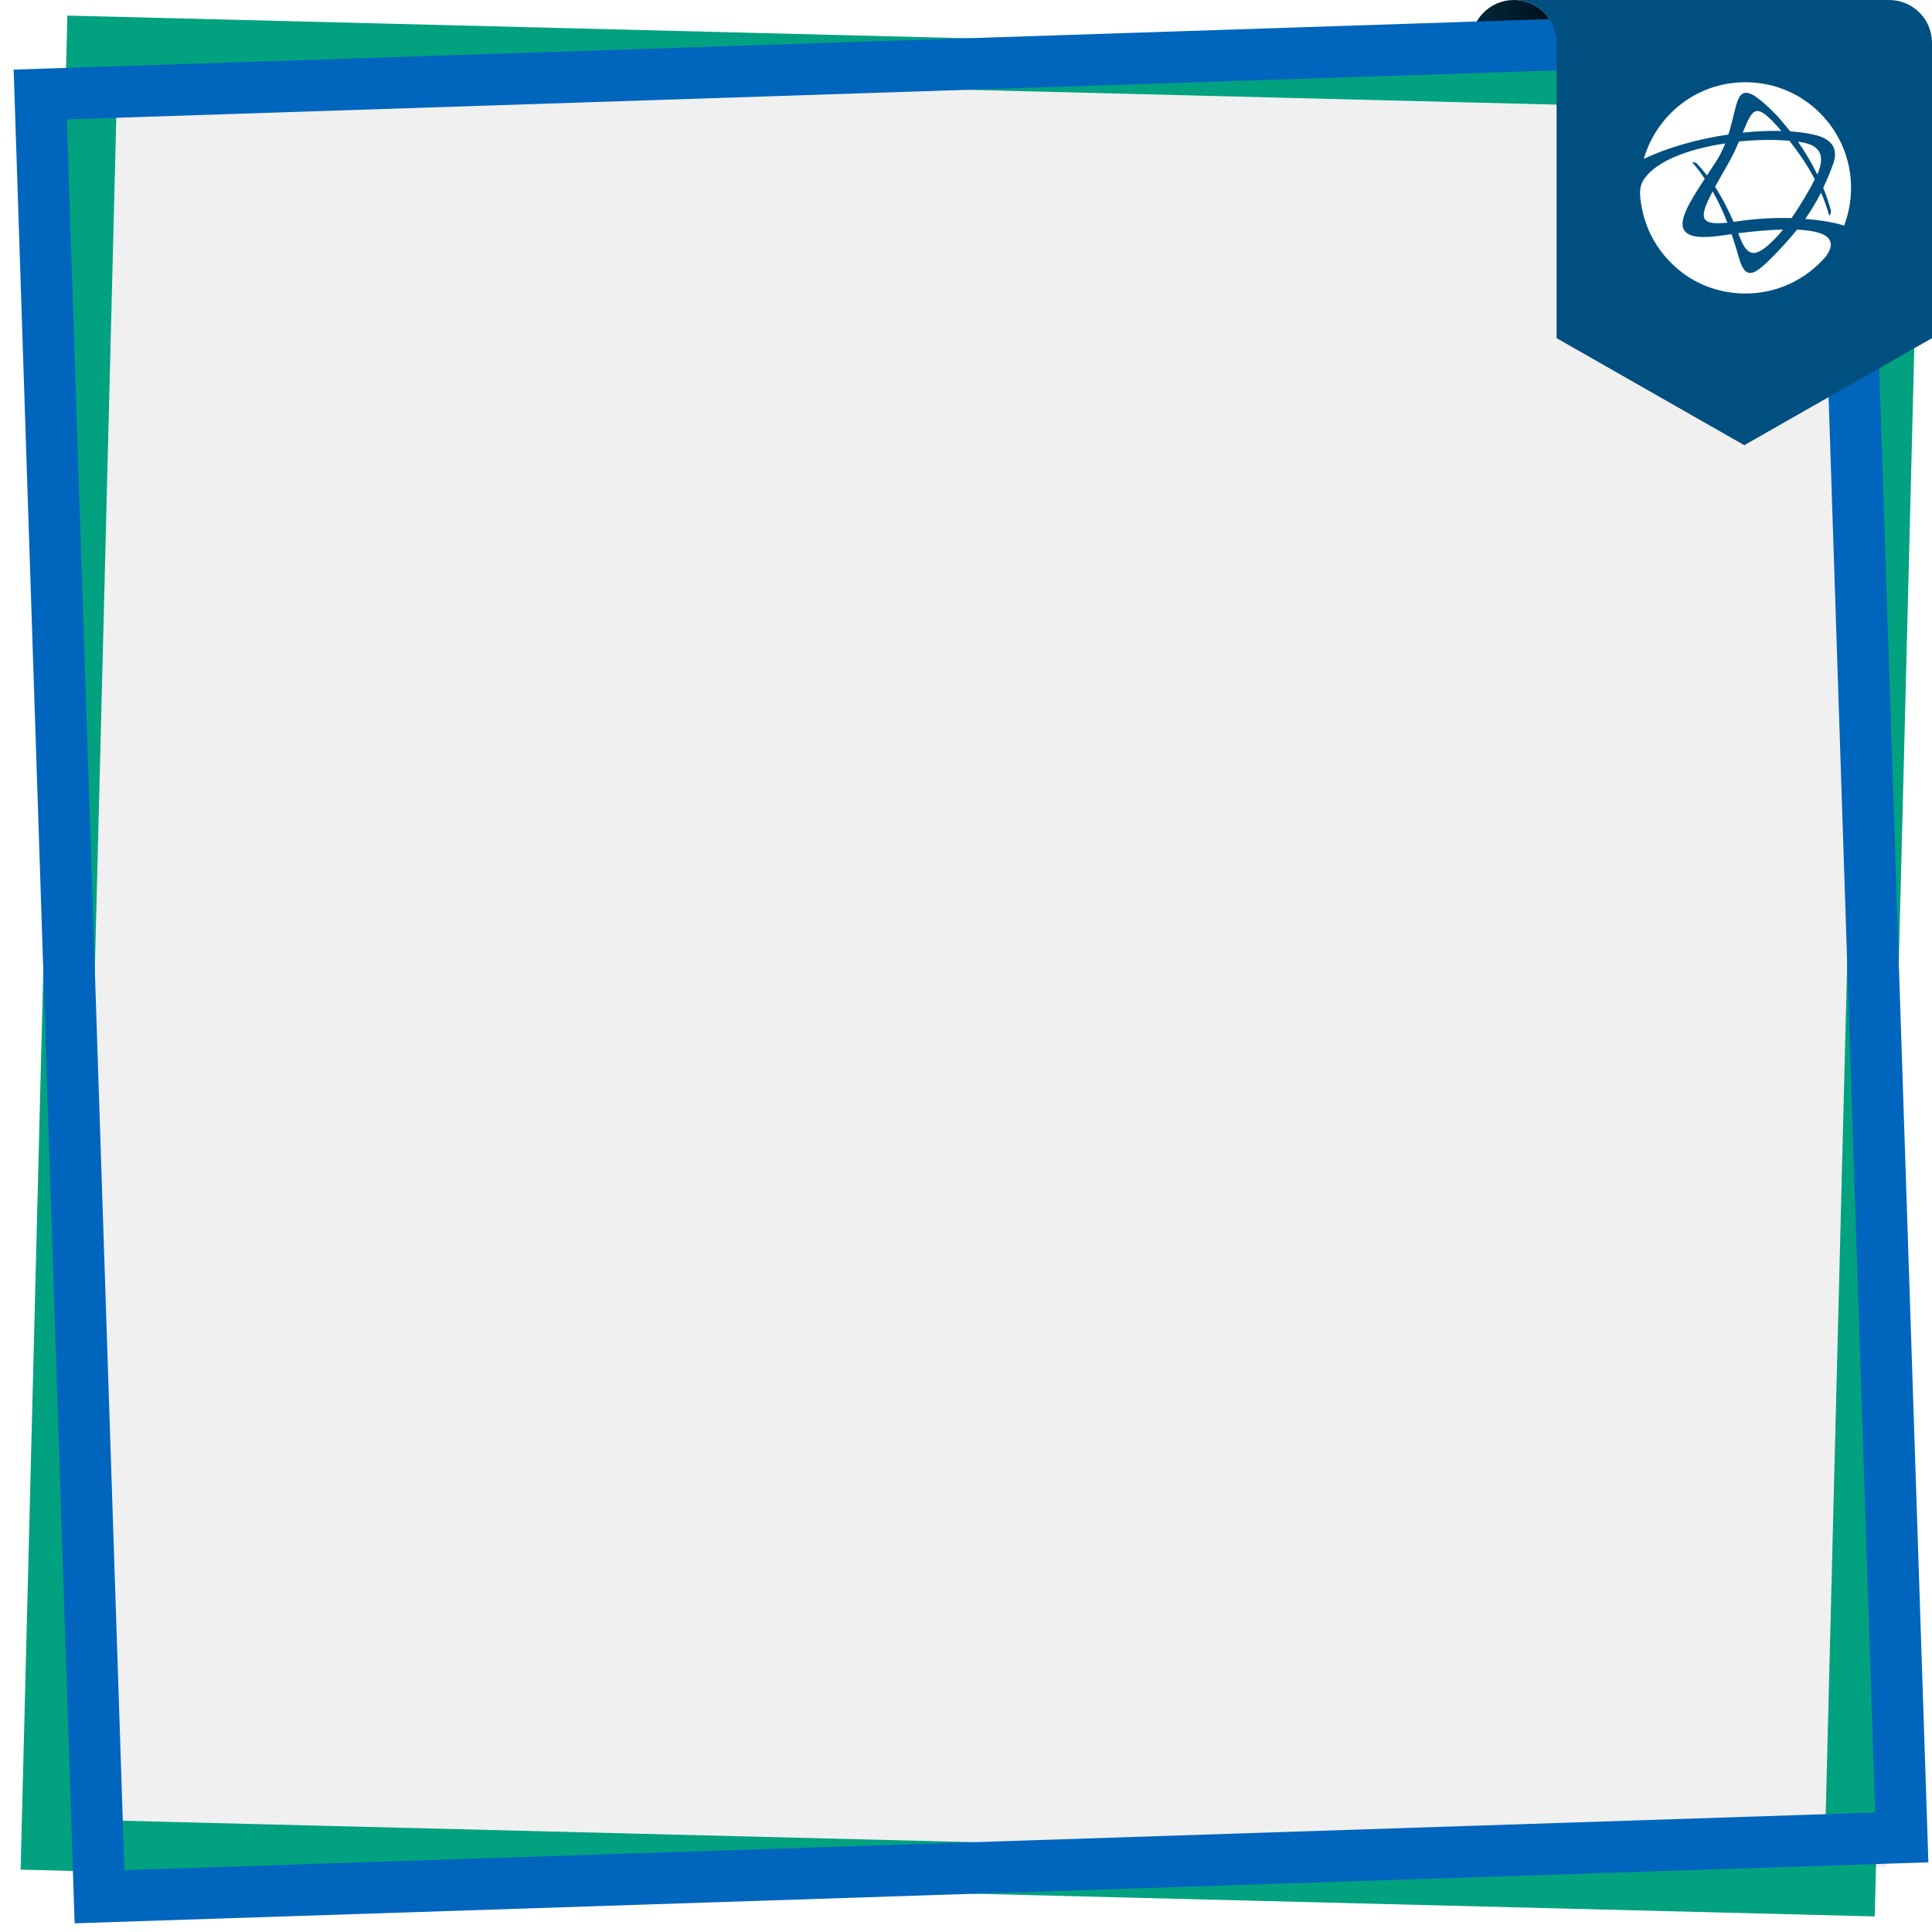
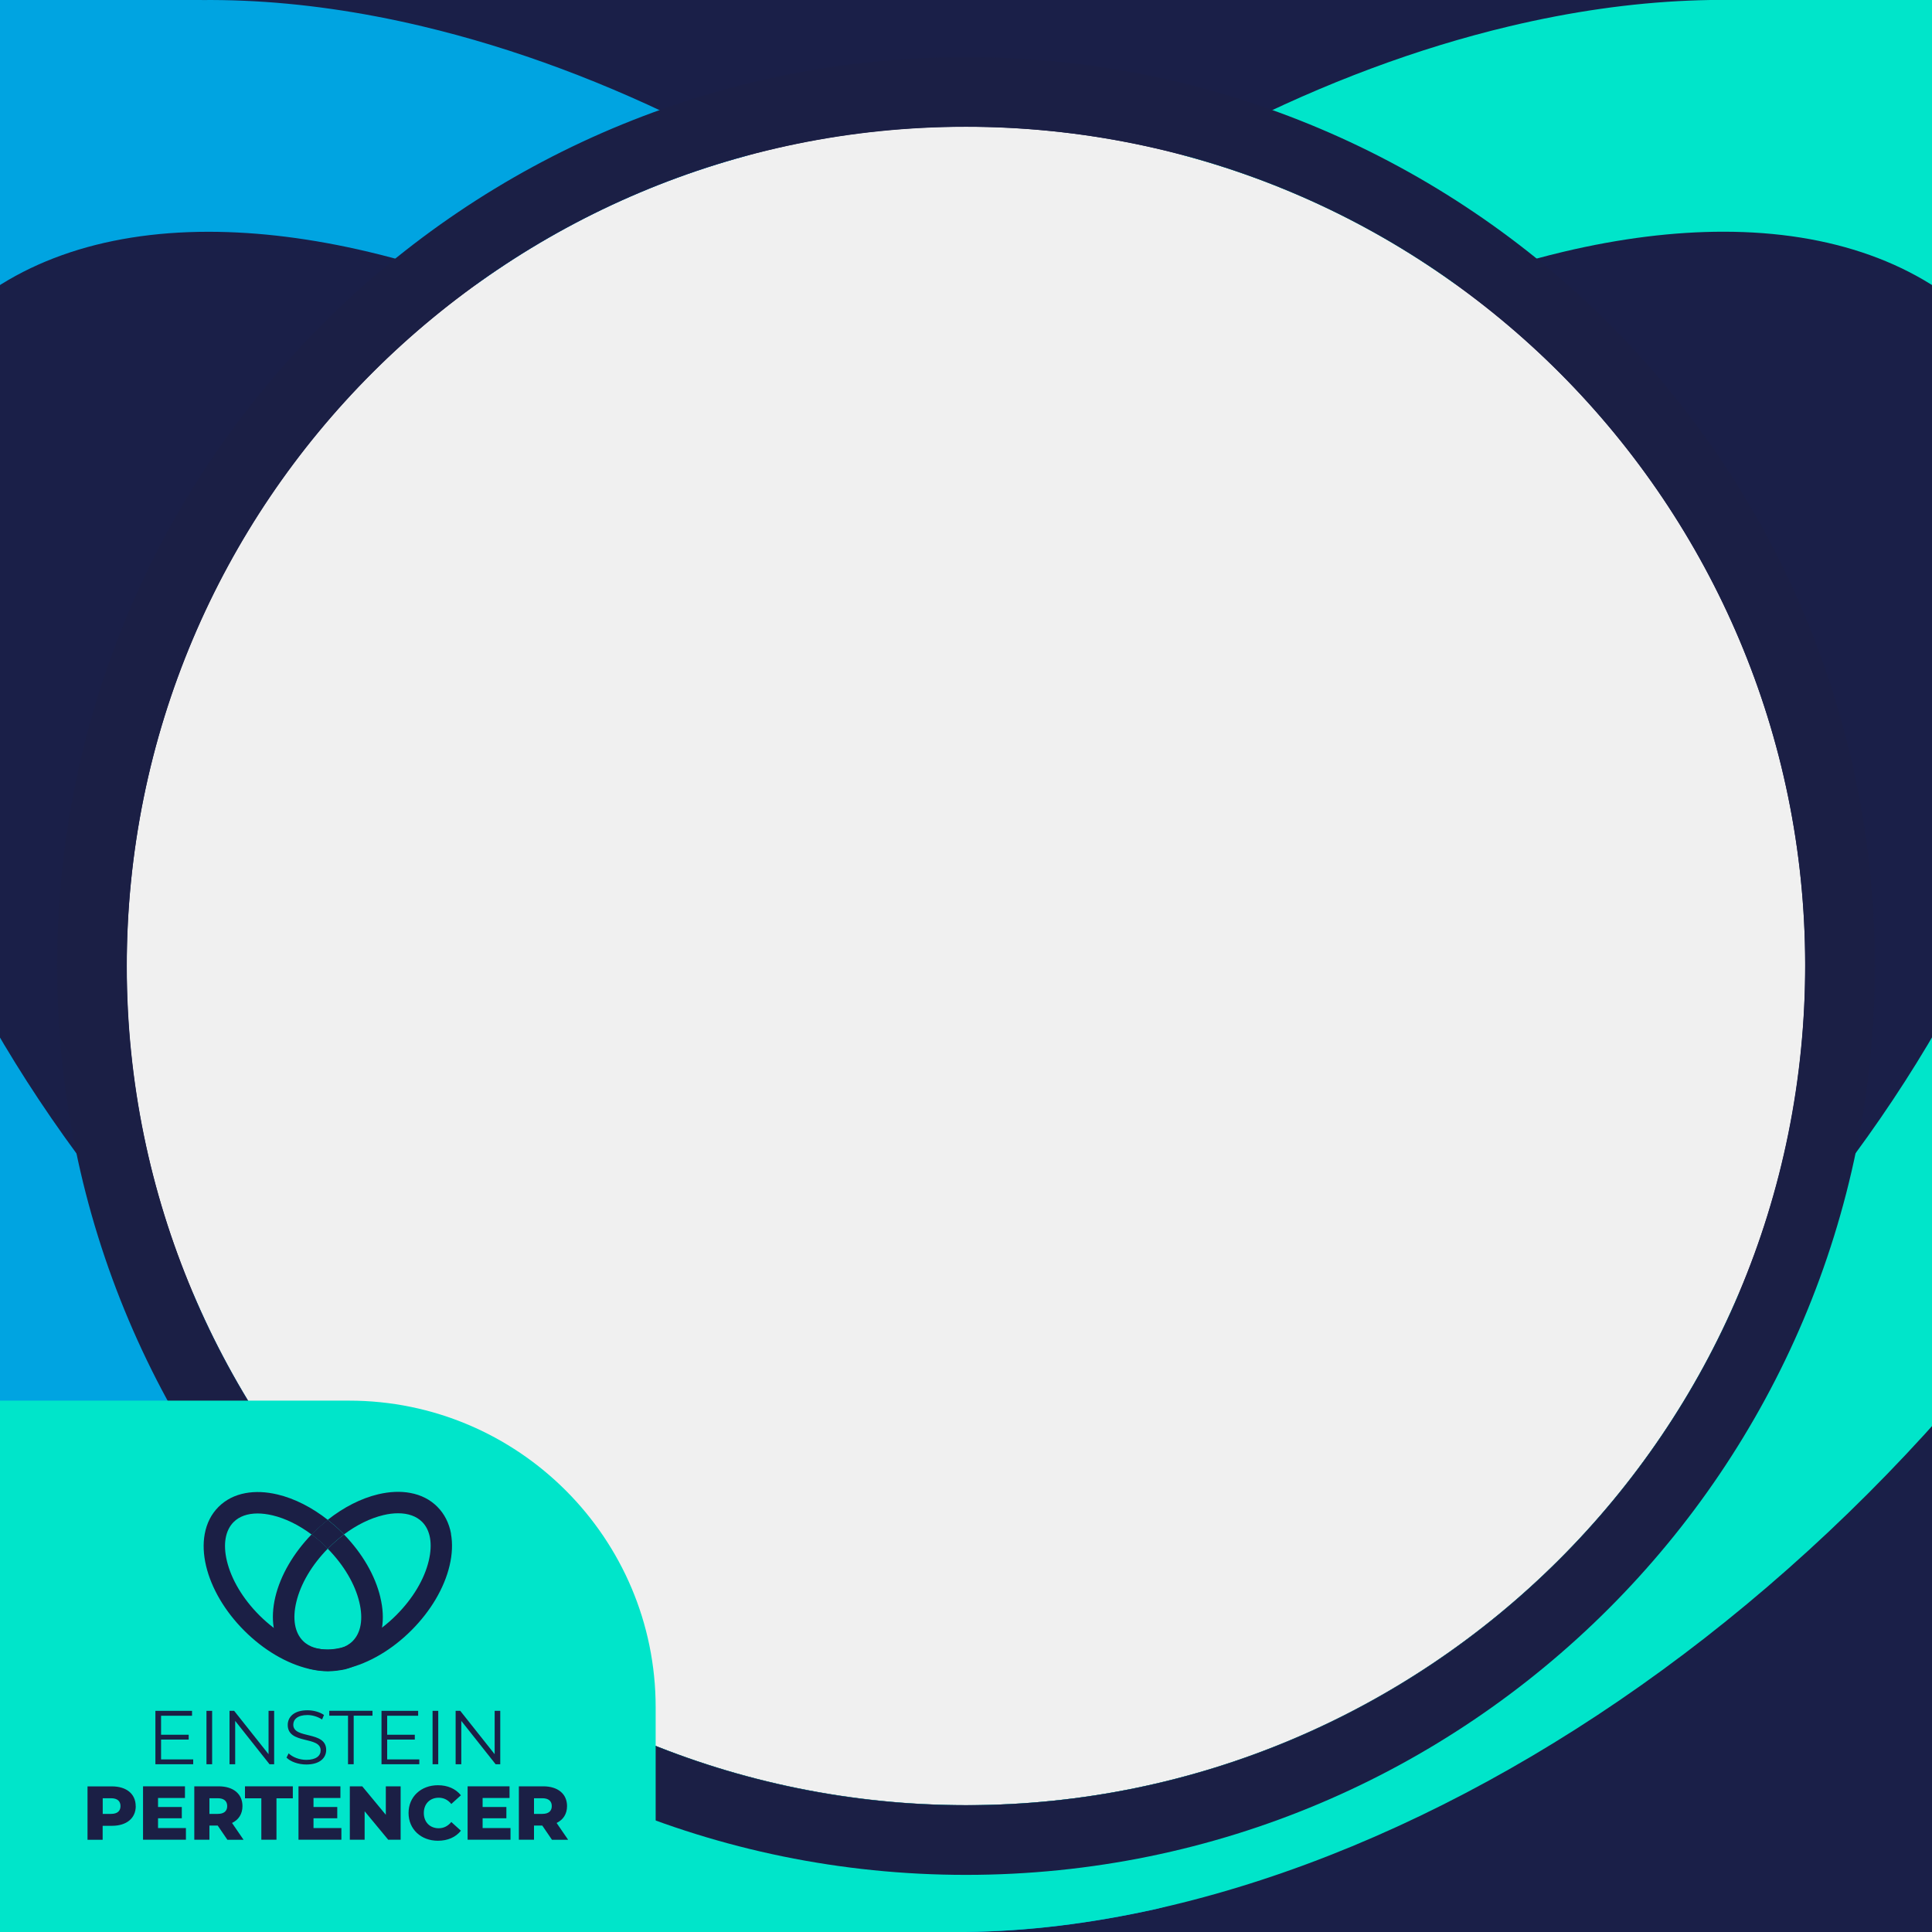
<svg xmlns="http://www.w3.org/2000/svg" id="Layer_1" data-name="Layer 1" viewBox="0 0 300 300">
  <defs>
    <style>
      .cls-1 {
-         fill: url(#linear-gradient);
+         fill: #00e5ca;
      }

-       .cls-1, .cls-2, .cls-3, .cls-4, .cls-5, .cls-6 {
+       .cls-1, .cls-2, .cls-3, .cls-4, .cls-5 {
        stroke-width: 0px;
      }

      .cls-2 {
-         fill: #02a180;
+         fill: #00a4e1;
      }

-       .cls-3, .cls-4 {
+       .cls-3 {
        fill: #fff;
      }

      .cls-4 {
-         fill-rule: evenodd;
+         fill: #1a1f48;
      }

      .cls-5 {
-         fill: #004f81;
+         fill: #1b1f45;
      }

      .cls-6 {
-         fill: #0065bd;
+         mask: url(#mask-1);
+       }
+ 
+       .cls-7 {
+         mask: url(#mask);
+       }
+ 
+       .cls-8 {
+         filter: url(#luminosity-invert-noclip);
      }
    </style>
-     <linearGradient id="linear-gradient" x1="228.42" y1="5" x2="241.71" y2="5" gradientUnits="userSpaceOnUse">
-       <stop offset="0" stop-color="#00283e" />
-       <stop offset="1" stop-color="#00101a" />
-     </linearGradient>
+     <filter id="luminosity-invert-noclip" x="0" y="0" width="300" height="300" color-interpolation-filters="sRGB" filterUnits="userSpaceOnUse">
+       <feColorMatrix result="cm" values="-1 0 0 0 1 0 -1 0 0 1 0 0 -1 0 1 0 0 0 1 0" />
+       <feFlood flood-color="#fff" result="bg" />
+       <feBlend in="cm" in2="bg" />
+     </filter>
+     <mask id="mask" x="0" y="0" width="300" height="300" maskUnits="userSpaceOnUse">
+       <g class="cls-8">
+         <circle class="cls-3" cx="150" cy="150" r="130.31" transform="translate(-14.05 284.49) rotate(-84.35)" />
+       </g>
+     </mask>
+     <mask id="mask-1" x="-58.06" y="0" width="416.12" height="300" maskUnits="userSpaceOnUse">
+       <path class="cls-3" d="m0,0v300h300V0H0Zm150,280.31c-71.97,0-130.31-58.34-130.31-130.31S78.03,19.69,150,19.69s130.31,58.34,130.31,130.31-58.34,130.31-130.31,130.31Z" />
+     </mask>
  </defs>
+   <g class="cls-7">
+     <rect class="cls-4" x="0" y="0" width="300" height="300" />
+   </g>
+   <g class="cls-6">
+     <g>
+       <path class="cls-2" d="m237.85,176.34c-8.61-36.25-30.12-73.39-60.75-105.02-8.82,6.61-17.38,14.04-25.53,22.19-.54.52-1.04,1.06-1.57,1.58,26.84,27.33,45.57,59.07,52.81,89.57,6.65,27.99,2.65,51.06-11.25,64.96-5.5,5.5-12.42,9.44-20.51,11.8-6.33,1.85-13.36,2.71-21.01,2.59h-.1c-6.59-.13-13.61-.98-21-2.59-.78-.18-1.55-.36-2.34-.54-22.46-5.34-45.57-16.89-67.12-33.33-8.28-6.32-16.35-13.36-24.04-21.06-27.69-27.69-47-60.06-54.39-91.16-6.64-27.98-2.64-51.05,11.26-64.96,9.52-9.5,23.32-14.38,40.06-14.38,7.73,0,16.08,1.03,24.91,3.13,21.93,5.21,44.5,16.36,65.61,32.2,1.06-1.1,2.13-2.19,3.21-3.27,7.66-7.66,15.65-14.77,23.9-21.28C123.41,25.75,94.22,10.89,65.6,4.09,46.46-.46,28.46-1.21,12.06,1.83-5.97,5.18-21.18,12.95-33.14,24.92c-11.98,11.96-19.74,27.18-23.09,45.22-3.04,16.38-2.29,34.4,2.26,53.52,8.91,37.51,31.62,75.96,63.96,108.3,32.34,32.34,70.79,55.05,108.3,63.96.71.17,1.41.33,2.13.5h.01c10.22,2.28,20.1,3.48,29.58,3.59,9.47-.11,19.35-1.31,29.57-3.59.01-.01.04-.01.05-.01,14.65-3.96,27.2-11.11,37.39-21.32,11.96-11.95,19.74-27.18,23.09-45.2.14-.78.28-1.54.39-2.32,2.57-15.76,1.68-32.97-2.65-51.22Z" />
+       <path class="cls-1" d="m356.23,70.13c-3.36-18.04-11.12-33.25-23.09-45.22-11.98-11.96-27.18-19.74-45.23-23.09-16.37-3.05-34.39-2.29-53.52,2.26-28.63,6.8-57.8,21.65-84.39,42.68,8.24,6.52,16.23,13.62,23.89,21.28,1.08,1.08,2.15,2.18,3.21,3.27,21.11-15.84,43.67-26.98,65.61-32.2,8.84-2.1,17.19-3.13,24.91-3.13,16.73,0,30.54,4.88,40.06,14.38,13.91,13.91,17.9,36.99,11.25,64.96-7.38,31.1-26.69,63.47-54.38,91.16-7.7,7.7-15.76,14.74-24.05,21.06-21.53,16.44-44.64,27.99-67.1,33.33-.79.18-1.57.36-2.34.54-7.39,1.61-14.42,2.46-21.01,2.59h-.1c-7.63.13-14.66-.74-21-2.59-8.09-2.36-15.02-6.29-20.51-11.8-13.9-13.9-17.9-36.97-11.25-64.96,7.25-30.5,25.98-62.24,52.82-89.57-.52-.52-1.04-1.06-1.57-1.58-8.15-8.15-16.73-15.59-25.54-22.19-30.63,31.63-52.13,68.77-60.75,105.02-4.32,18.24-5.22,35.46-2.66,51.22.13.78.27,1.54.41,2.32,3.35,18.03,11.12,33.25,23.09,45.2,10.21,10.22,22.77,17.37,37.43,21.33h.01c2.54.69,5.12,1.27,7.77,1.77,6.56,1.21,13.39,1.82,20.44,1.82h1.38c9.47-.11,19.35-1.31,29.57-3.59.01-.01.04-.01.05-.01.7-.15,1.4-.32,2.09-.48,37.5-8.91,75.96-31.62,108.3-63.96,32.34-32.34,55.05-70.79,63.96-108.3,4.55-19.12,5.31-37.14,2.27-53.52Z" />
+       <path class="cls-2" d="m177.1,71.31c-8.82,6.61-17.38,14.04-25.54,22.2-.53.53-1.05,1.05-1.57,1.58-.52-.53-1.04-1.05-1.57-1.58-8.15-8.15-16.72-15.59-25.54-22.2,1.06-1.09,2.13-2.19,3.21-3.27,7.65-7.65,15.65-14.77,23.9-21.28,8.24,6.52,16.24,13.63,23.89,21.28,1.08,1.08,2.15,2.17,3.21,3.27Z" />
+     </g>
+   </g>
+   <path class="cls-5" d="m150,8.87C72.06,8.87,8.87,72.06,8.87,150s63.19,141.13,141.13,141.13,141.13-63.19,141.13-141.13S227.94,8.87,150,8.87Zm0,271.44c-71.97,0-130.31-58.34-130.31-130.31S78.03,19.69,150,19.69s130.31,58.34,130.31,130.31-58.34,130.31-130.31,130.31Z" />
  <g>
-     <polygon class="cls-3" points="300 10 0 17 0 0 300 0 300 10" />
-     <rect class="cls-3" x="0" y="290" width="300" height="10" />
+     <path class="cls-1" d="m0,217.49h54.19c26.28,0,47.62,21.34,47.62,47.62v34.89H0v-82.51h0Z" />
+     <g id="VERTICAL_2" data-name="VERTICAL 2">
+       <g>
+         <path class="cls-5" d="m59.06,248.02c-.8-3.36-2.79-6.81-5.64-9.74-.82.61-1.61,1.3-2.37,2.06-.05.05-.1.1-.15.15,2.49,2.54,4.23,5.48,4.9,8.31.62,2.6.25,4.74-1.04,6.03-.51.51-1.15.88-1.9,1.09-.59.17-1.24.25-1.95.24h0c-.61-.01-1.26-.09-1.95-.24-.07-.02-.14-.03-.22-.05-2.08-.5-4.23-1.57-6.23-3.09-.77-.59-1.52-1.24-2.23-1.95-2.57-2.57-4.36-5.57-5.05-8.46-.62-2.6-.24-4.74,1.05-6.03.88-.88,2.16-1.33,3.72-1.33.72,0,1.49.1,2.31.29,2.03.48,4.13,1.52,6.09,2.99.1-.1.2-.2.3-.3.71-.71,1.45-1.37,2.22-1.97-2.47-1.95-5.18-3.33-7.83-3.96-1.78-.42-3.45-.49-4.97-.21-1.67.31-3.08,1.03-4.19,2.14-1.11,1.11-1.83,2.52-2.14,4.2-.28,1.52-.21,3.19.21,4.97.83,3.48,2.93,7.05,5.93,10.05,3,3,6.57,5.11,10.05,5.93.07.02.13.03.2.05h0c.95.21,1.87.32,2.74.33.88-.01,1.8-.12,2.74-.33,0,0,0,0,0,0,1.36-.37,2.52-1.03,3.47-1.98,1.11-1.11,1.83-2.52,2.14-4.19.01-.07.03-.14.04-.22.24-1.46.16-3.06-.25-4.75Z" />
+         <path class="cls-5" d="m70.04,238.16c-.31-1.67-1.03-3.09-2.14-4.2-1.11-1.11-2.52-1.83-4.2-2.14-1.52-.28-3.19-.21-4.97.21-2.66.63-5.36,2.01-7.83,3.96.76.61,1.51,1.26,2.22,1.97.1.1.2.2.3.3,1.96-1.47,4.05-2.5,6.09-2.99.82-.2,1.59-.29,2.31-.29,1.55,0,2.83.45,3.72,1.33,1.29,1.29,1.66,3.43,1.04,6.03-.68,2.89-2.48,5.89-5.05,8.46-.71.71-1.46,1.37-2.23,1.95-2,1.52-4.14,2.6-6.23,3.09-.07.02-.15.03-.22.05-.69.15-1.34.23-1.95.24h0c-.71.01-1.36-.07-1.95-.24-.75-.22-1.39-.58-1.9-1.09-1.29-1.29-1.66-3.43-1.04-6.03.67-2.83,2.41-5.77,4.9-8.31-.05-.05-.1-.1-.15-.15-.76-.76-1.55-1.45-2.37-2.06-2.84,2.94-4.84,6.38-5.64,9.74-.4,1.69-.48,3.29-.25,4.75.01.07.02.14.04.22.31,1.67,1.03,3.09,2.14,4.19.95.95,2.11,1.61,3.47,1.98h0c.24.06.48.12.72.16.61.11,1.24.17,1.9.17h.13c.88-.01,1.8-.12,2.74-.33,0,0,0,0,0,0,.07-.01.13-.03.19-.04,3.48-.83,7.05-2.93,10.05-5.93,3-3,5.11-6.57,5.93-10.05.42-1.77.49-3.45.21-4.97Z" />
+         <path class="cls-5" d="m53.42,238.27c-.82.61-1.61,1.3-2.37,2.06-.05.05-.1.1-.15.15-.05-.05-.1-.1-.15-.15-.76-.76-1.55-1.45-2.37-2.06.1-.1.2-.2.3-.3.71-.71,1.45-1.37,2.22-1.97.76.61,1.51,1.26,2.22,1.97.1.1.2.2.3.3Z" />
+       </g>
+       <g>
+         <g>
+           <path class="cls-5" d="m30,273.19v.76h-5.87v-8.29h5.69v.76h-4.81v2.95h4.29v.75h-4.29v3.08h4.99Z" />
+           <path class="cls-5" d="m32.06,265.66h.88v8.29h-.88v-8.29Z" />
+           <path class="cls-5" d="m42.57,265.66v8.29h-.72l-5.33-6.73v6.73h-.88v-8.29h.72l5.34,6.73v-6.73h.86Z" />
+           <path class="cls-5" d="m44.48,272.94l.34-.68c.59.58,1.65,1.01,2.74,1.01,1.55,0,2.23-.65,2.23-1.47,0-2.28-5.11-.88-5.11-3.95,0-1.22.95-2.28,3.06-2.28.94,0,1.91.27,2.57.73l-.3.7c-.71-.46-1.54-.69-2.28-.69-1.52,0-2.19.68-2.19,1.5,0,2.28,5.11.9,5.11,3.92,0,1.22-.97,2.26-3.09,2.26-1.24,0-2.46-.44-3.08-1.08Z" />
+           <path class="cls-5" d="m54.05,266.41h-2.92v-.76h6.71v.76h-2.92v7.54h-.88v-7.54Z" />
+           <path class="cls-5" d="m65.11,273.19v.76h-5.87v-8.29h5.69v.76h-4.81v2.95h4.29v.75h-4.29v3.08h4.99Z" />
+           <path class="cls-5" d="m67.17,265.66h.88v8.29h-.88v-8.29Z" />
+           <path class="cls-5" d="m77.68,265.66v8.29h-.72l-5.33-6.73v6.73h-.88v-8.29h.72l5.34,6.73v-6.73h.86Z" />
+         </g>
+         <g>
+           <path class="cls-5" d="m21.08,280.45c0,1.88-1.42,3.06-3.69,3.06h-1.45v2.17h-2.35v-8.29h3.79c2.26,0,3.69,1.17,3.69,3.07Zm-2.37,0c0-.77-.49-1.22-1.46-1.22h-1.3v2.43h1.3c.97,0,1.46-.45,1.46-1.21Z" />
+           <path class="cls-5" d="m28.87,283.86v1.81h-6.66v-8.29h6.51v1.81h-4.18v1.4h3.69v1.75h-3.69v1.52h4.34Z" />
+           <path class="cls-5" d="m33.8,283.47h-1.28v2.2h-2.35v-8.29h3.79c2.26,0,3.69,1.17,3.69,3.07,0,1.22-.59,2.12-1.62,2.62l1.79,2.61h-2.51l-1.5-2.2Zm.02-4.24h-1.3v2.43h1.3c.97,0,1.46-.45,1.46-1.21s-.49-1.22-1.46-1.22Z" />
+           <path class="cls-5" d="m40.59,279.24h-2.55v-1.86h7.43v1.86h-2.54v6.43h-2.35v-6.43Z" />
+           <path class="cls-5" d="m53.01,283.86v1.81h-6.66v-8.29h6.51v1.81h-4.18v1.4h3.69v1.75h-3.69v1.52h4.34Z" />
+           <path class="cls-5" d="m62.21,277.38v8.29h-1.93l-3.66-4.42v4.42h-2.3v-8.29h1.93l3.66,4.42v-4.42h2.3Z" />
+           <path class="cls-5" d="m63.44,281.52c0-2.52,1.93-4.31,4.56-4.31,1.53,0,2.76.56,3.57,1.56l-1.49,1.35c-.52-.63-1.16-.97-1.96-.97-1.36,0-2.31.95-2.31,2.37s.95,2.37,2.31,2.37c.79,0,1.43-.34,1.96-.97l1.49,1.35c-.81,1.01-2.04,1.56-3.57,1.56-2.63,0-4.56-1.79-4.56-4.31Z" />
+           <path class="cls-5" d="m79.27,283.86v1.81h-6.66v-8.29h6.51v1.81h-4.18v1.4h3.69v1.75h-3.69v1.52h4.34Z" />
+           <path class="cls-5" d="m84.2,283.47h-1.28v2.2h-2.35v-8.29h3.79c2.26,0,3.69,1.17,3.69,3.07,0,1.22-.59,2.12-1.62,2.62l1.79,2.61h-2.51l-1.5-2.2Zm.02-4.24h-1.3v2.43h1.3c.97,0,1.46-.45,1.46-1.21s-.49-1.22-1.46-1.22Z" />
+         </g>
+       </g>
+     </g>
  </g>
-   <g>
-     <rect class="cls-3" x="-145" y="145" width="300" height="10" transform="translate(-145 155) rotate(-90)" />
-     <polygon class="cls-3" points="300 0 300 300 293 300 290 0 300 0" />
-   </g>
-   <path class="cls-1" d="m235.07,0c-3.67,0-6.65,2.98-6.65,6.65v3.35h13.29v-3.33s0-.02,0-.03c0-3.67-2.98-6.65-6.65-6.65Z" />
-   <path class="cls-2" d="m291.1,297.58L3.2,290.32,10.46,2.42l287.91,7.26-7.26,287.91Zm-279.71-15.05l271.91,6.85,6.86-271.91L18.25,10.62l-6.85,271.91Z" />
-   <path class="cls-6" d="m11.59,298.66L2.12,10.81,289.97,1.34l9.47,287.84-287.84,9.47ZM10.38,18.54l8.94,271.85,271.85-8.94-8.94-271.85L10.38,18.54Z" />
-   <path class="cls-5" d="m293.35,0h-58.29c3.67,0,6.65,2.98,6.65,6.65v45.86l29.14,16.62,29.15-16.62V6.65c0-3.67-2.98-6.65-6.65-6.65Z" />
-   <g>
-     <path class="cls-4" d="m282.45,23.52c-.62-1.03-2.02-1.34-3.02-1.48l-.24-.03c1.16,1.66,2.16,3.37,3,5.08.09-.2.17-.38.22-.52.47-1.28.48-2.3.05-3.04h0Z" />
-     <path class="cls-4" d="m270.2,36.94c.55,1.44,1.14,2.17,1.83,2.31.87.18,2.02-.54,3.72-2.32.35-.36.72-.79,1.11-1.29-1.94.05-4.27.24-6.95.57.06.14.29.73.29.73h0Z" />
-     <path class="cls-4" d="m266.32,29.01c1.02,1.58,1.96,3.36,2.87,5.45.25-.03.51-.07.76-.11,2.56-.39,5.41-.56,8.23-.48,1.56-2.22,2.92-4.62,3.62-6.02-1.03-1.97-2.32-3.94-3.94-5.99-2.4-.21-5.1-.17-7.83.11-.39.91-1,2.28-1.86,3.76-.71,1.24-1.33,2.31-1.85,3.26h0Z" />
-     <path class="cls-4" d="m282.63,17.57c-3.1-3.1-7.22-4.8-11.6-4.8-3.67,0-7.14,1.18-10.03,3.42-2.76,2.14-4.8,5.15-5.75,8.49,3.54-1.72,8.18-3.06,13.13-3.79.35-1.08.59-2.09.81-2.99.45-1.87.77-3.21,1.64-3.45.93-.26,2.41.76,5.12,3.52,0,0,0,0,0,0h0s2.05,2.43,2.05,2.43c1.14.08,2.19.21,3.11.4l.11.02c.86.17,2.65.54,3.4,1.86.42.76.43,1.72,0,2.86-.47,1.31-.97,2.49-1.51,3.63.47,1.15.86,2.3,1.16,3.43.01.05.03.14.04.24.04.27-.18.54-.18.56l-.08.11-.04-.13c-.33-1.18-.75-2.35-1.24-3.48-.73,1.45-1.54,2.79-2.46,4.1,2.38.18,4.47.53,6.04,1.03.71-1.86,1.08-3.83,1.08-5.85,0-4.38-1.71-8.5-4.8-11.6h0Z" />
-     <path class="cls-4" d="m264.73,34.04c.39.58,1.47.74,3.5.54-.7-1.79-1.45-3.39-2.29-4.86-1.09,2.05-1.71,3.57-1.21,4.32h0Z" />
-     <path class="cls-4" d="m276.61,20.34c-1.96-2.31-3.08-3.21-3.86-3.09-.82.13-1.33,1.38-2.11,3.28l-.03.07c2.12-.23,4.14-.32,6-.26h0Z" />
-     <path class="cls-4" d="m279.05,35.66c-.96,1.19-2.05,2.41-3.46,3.87-2.04,2.09-3.17,3.05-4.08,2.82-.63-.16-1.09-.9-1.51-2.4-.36-1.26-.73-2.47-1.12-3.59l-1.49.21c-3.35.49-5.22.22-5.87-.82-.94-1.47.81-4.37,3.2-8-.54-.79-1.1-1.54-1.71-2.26-.06-.07-.12-.13-.15-.18l-.08-.1h.13c.22-.03.43.04.58.19.54.57,1.07,1.19,1.57,1.84l.23-.36,1.08-1.64c.6-.91,1.09-1.88,1.53-2.97-6.11.92-10.51,2.82-12.37,5.22-.72.88-.99,1.75-.81,3.37.44,3.77,1.94,7.11,4.76,9.96,3.07,3.1,7.2,4.76,11.56,4.76,4.79,0,9.33-2.09,12.45-5.73.75-1.01.98-1.84.66-2.5-.47-1-2.19-1.56-5.09-1.69h0Z" />
-   </g>
+   <polygon class="cls-1" points="150 300 97.77 300 97.77 287.91 150 292.63 150 300" />
+   <rect class="cls-2" width="31.36" height="12.52" />
+   <rect class="cls-1" x="268.64" width="31.36" height="12.52" />
</svg>
